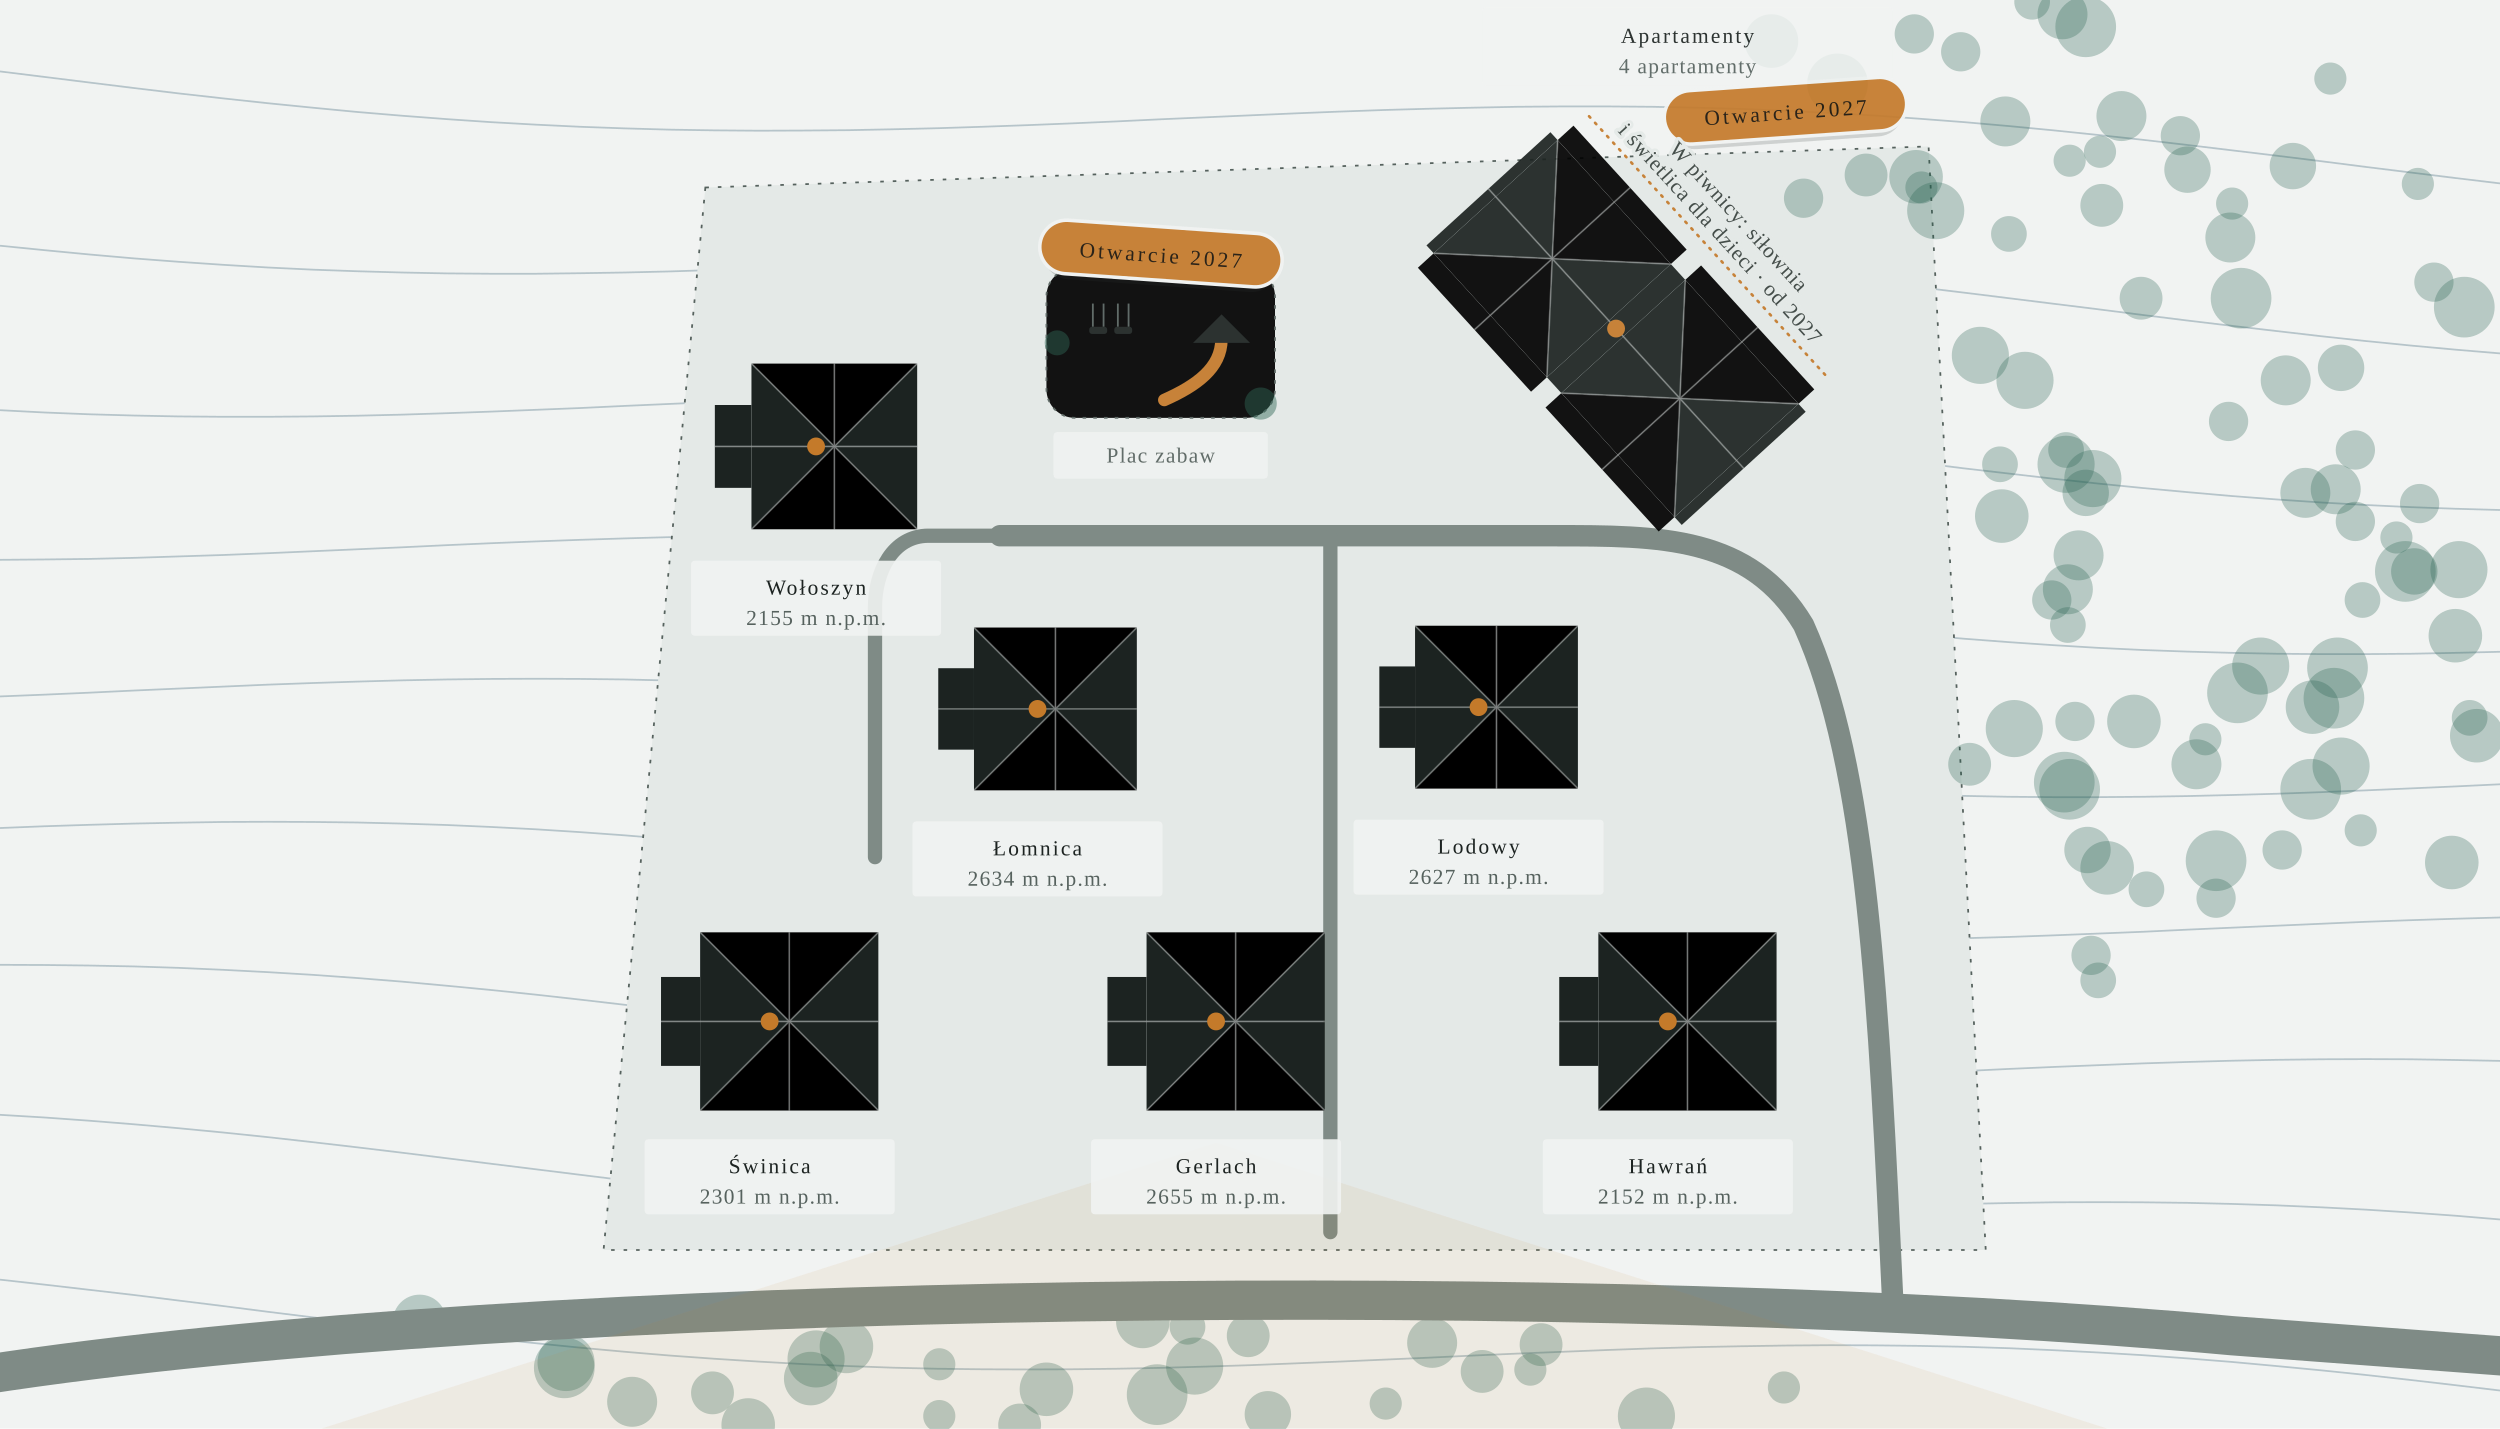
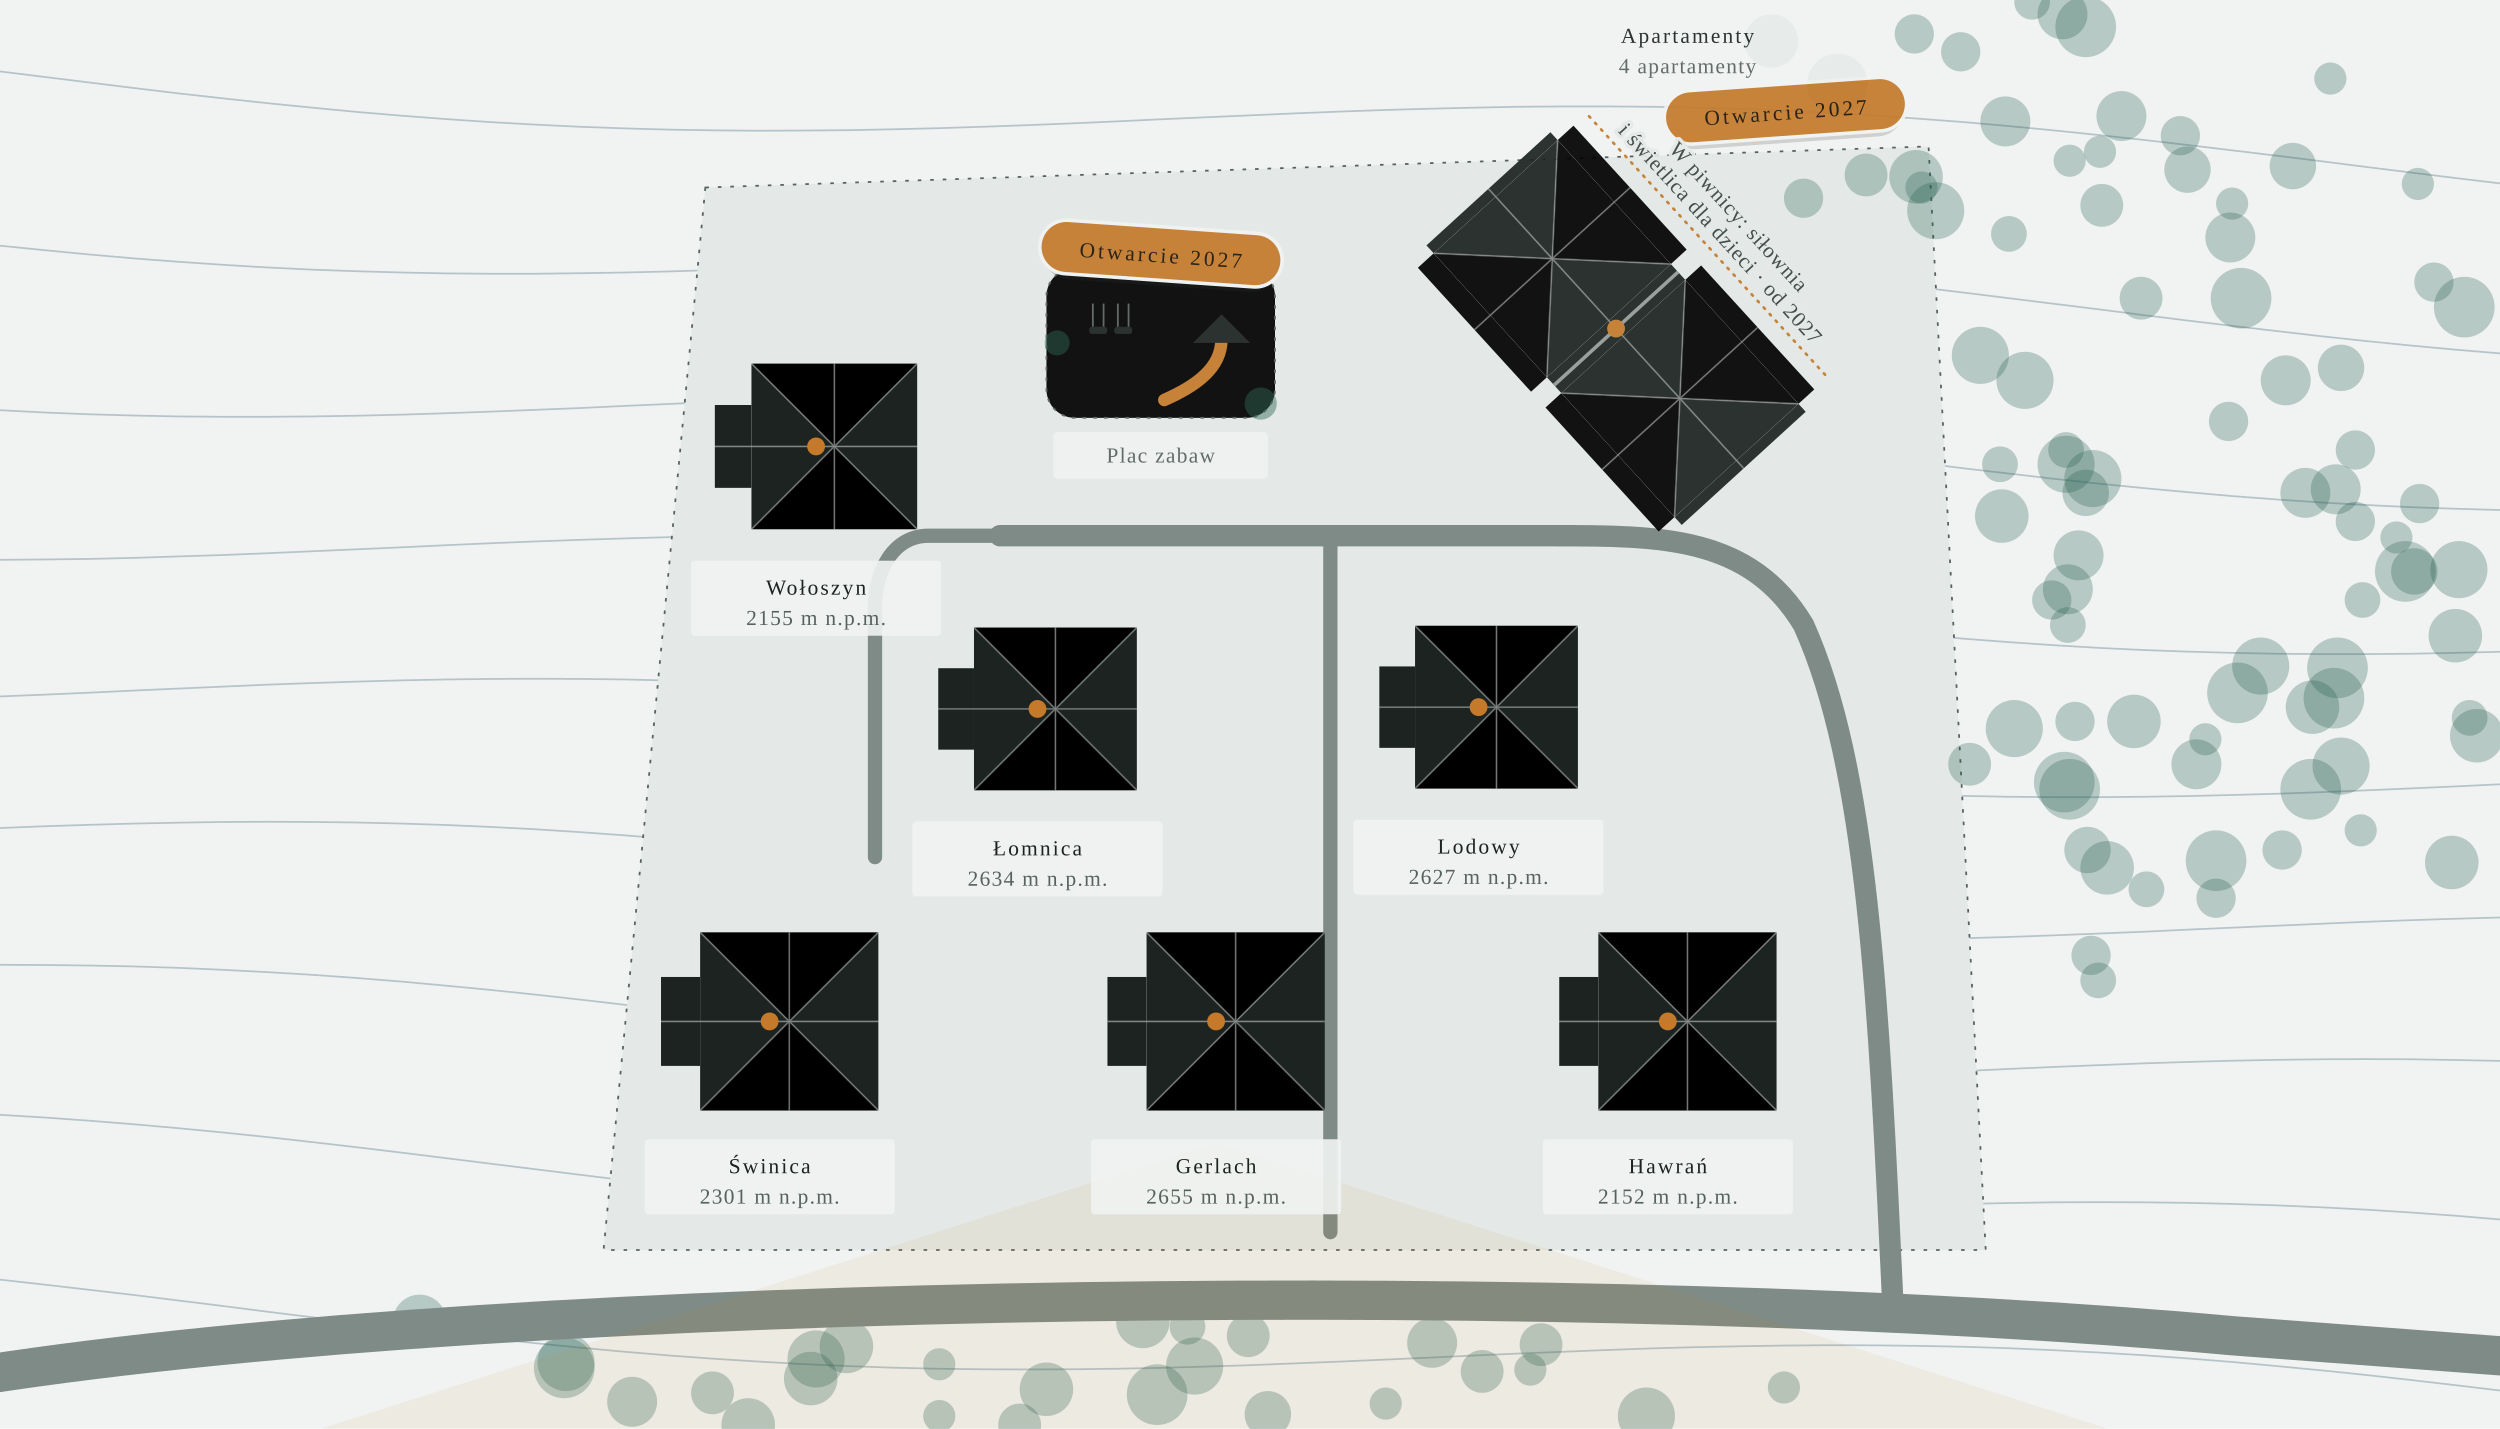
<svg xmlns="http://www.w3.org/2000/svg" viewBox="0 0 1400 800" role="img" aria-labelledby="g1-tytul">
-   <style>.teren{fill:var(--color-tlo,#f1f3f2)}.dzialka{fill:var(--color-tlo-2,#e4e9e7)}.poziomice path{fill:none;stroke:var(--color-poziomica,#6e8b98);stroke-width:1;opacity:.45;vector-effect:non-scaling-stroke}.droga{fill:none;stroke:var(--color-linia-mocna,#7f8b86);stroke-linecap:round;stroke-linejoin:round}.ogrodzenie{fill:none;stroke:var(--color-wyciszony,#56625e);stroke-width:1;stroke-dasharray:2 5;vector-effect:non-scaling-stroke}.las circle{fill:var(--color-swierk,#1f5c4a);opacity:.28}.stozek{fill:var(--color-bursztyn,#c47a2a);opacity:.08}.dach{fill:var(--color-atrament,#1c2321)}.dach-jasna{fill:color-mix(in srgb,var(--color-atrament,#1c2321) 70%,var(--color-tlo,#f1f3f2))}.dach-pol{fill:color-mix(in srgb,var(--color-atrament,#1c2321) 84%,var(--color-tlo,#f1f3f2))}.dach-ciemna{fill:color-mix(in srgb,var(--color-atrament,#1c2321) 92%,#000)}.kalenica{fill:none;stroke:var(--color-tlo-2,#e4e9e7);stroke-width:1;opacity:.35;vector-effect:non-scaling-stroke}.is-wkrotce{opacity:.92}.plac{fill:color-mix(in srgb,var(--color-bursztyn,#c47a2a) 18%,var(--color-tlo,#f1f3f2))}.plac-obrys{fill:none;stroke:var(--color-wyciszony,#56625e);stroke-width:1;stroke-dasharray:2 4;vector-effect:non-scaling-stroke}.plac-drewno{fill:none;stroke:color-mix(in srgb,var(--color-bursztyn,#c47a2a) 55%,var(--color-atrament,#1c2321));stroke-width:3;stroke-linecap:round}.plac-lancuch{fill:none;stroke:var(--color-wyciszony,#56625e);stroke-width:1;vector-effect:non-scaling-stroke}.plac-siedzisko{fill:var(--color-atrament,#1c2321)}.plac-drewno-pole{fill:color-mix(in srgb,var(--color-bursztyn,#c47a2a) 55%,var(--color-atrament,#1c2321))}.plac-zjezdzalnia{fill:none;stroke:var(--color-bursztyn,#c47a2a);stroke-width:7;stroke-linecap:round}.plac-piasek{fill:color-mix(in srgb,var(--color-bursztyn,#c47a2a) 35%,var(--color-tlo,#f1f3f2));stroke:color-mix(in srgb,var(--color-bursztyn,#c47a2a) 55%,var(--color-atrament,#1c2321));stroke-width:3}.plac-krzew{fill:var(--color-swierk,#1f5c4a);opacity:.45}.naklejka-tlo{fill:var(--color-bursztyn,#c47a2a);stroke:var(--color-tlo,#f1f3f2);stroke-width:2}.naklejka-cien{fill:var(--color-atrament,#1c2321);opacity:.18}.naklejka-tekst{font:700 12px var(--font-ui,sans-serif);letter-spacing:.14em;text-transform:uppercase;fill:#1a1208}.piwnica-tekst{font:500 11px var(--font-ui,sans-serif);letter-spacing:.04em;fill:var(--color-atrament-2,#37413d);paint-order:stroke;stroke:var(--color-tlo-2,#e4e9e7);stroke-width:4px;stroke-linejoin:round}.piwnica-linia{fill:none;stroke:var(--color-bursztyn,#c47a2a);stroke-width:1.5;stroke-dasharray:1 4;stroke-linecap:round;vector-effect:non-scaling-stroke}.en{display:none}:root[lang="en"] .naklejka .pl,:root[lang="en"] .piwnica .pl{display:none}:root[lang="en"] .naklejka .en,:root[lang="en"] .piwnica .en{display:inline}.nazwa{font:700 15px var(--font-tabliczka,Georgia,serif);letter-spacing:.1em;text-transform:uppercase;fill:var(--color-atrament,#1c2321)}.opis{font:500 12px var(--font-ui,sans-serif);letter-spacing:.06em;fill:var(--color-wyciszony,#56625e)}.znacznik{fill:var(--color-bursztyn,#c47a2a)}.etykieta-tlo{fill:var(--color-tlo,#f1f3f2);opacity:.9}</style>
+   <style>.teren{fill:var(--color-tlo,#f1f3f2)}.dzialka{fill:var(--color-tlo-2,#e4e9e7)}.poziomice path{fill:none;stroke:var(--color-poziomica,#6e8b98);stroke-width:1;opacity:.45;vector-effect:non-scaling-stroke}.droga{fill:none;stroke:var(--color-linia-mocna,#7f8b86);stroke-linecap:round;stroke-linejoin:round}.ogrodzenie{fill:none;stroke:var(--color-wyciszony,#56625e);stroke-width:1;stroke-dasharray:2 5;vector-effect:non-scaling-stroke}.las circle{fill:var(--color-swierk,#1f5c4a);opacity:.28}.stozek{fill:var(--color-bursztyn,#c47a2a);opacity:.08}.dach{fill:var(--color-atrament,#1c2321)}.dach-jasna{fill:color-mix(in srgb,var(--color-atrament,#1c2321) 70%,var(--color-tlo,#f1f3f2))}.dach-pol{fill:color-mix(in srgb,var(--color-atrament,#1c2321) 84%,var(--color-tlo,#f1f3f2))}.dach-ciemna{fill:color-mix(in srgb,var(--color-atrament,#1c2321) 92%,#000)}.kalenica{fill:none;stroke:var(--color-tlo-2,#e4e9e7);stroke-width:1;opacity:.35;vector-effect:non-scaling-stroke}.is-wkrotce{opacity:.92}.apt-strefa{fill:transparent;pointer-events:all;cursor:pointer}.apt-strefa:focus-visible{outline:none;stroke:var(--color-bursztyn,#c47a2a);stroke-width:2}.sciana-dzialowa{fill:none;stroke:var(--color-tlo-2,#e4e9e7);stroke-width:2;opacity:.6;vector-effect:non-scaling-stroke}.plac{fill:color-mix(in srgb,var(--color-bursztyn,#c47a2a) 18%,var(--color-tlo,#f1f3f2))}.plac-obrys{fill:none;stroke:var(--color-wyciszony,#56625e);stroke-width:1;stroke-dasharray:2 4;vector-effect:non-scaling-stroke}.plac-drewno{fill:none;stroke:color-mix(in srgb,var(--color-bursztyn,#c47a2a) 55%,var(--color-atrament,#1c2321));stroke-width:3;stroke-linecap:round}.plac-lancuch{fill:none;stroke:var(--color-wyciszony,#56625e);stroke-width:1;vector-effect:non-scaling-stroke}.plac-siedzisko{fill:var(--color-atrament,#1c2321)}.plac-drewno-pole{fill:color-mix(in srgb,var(--color-bursztyn,#c47a2a) 55%,var(--color-atrament,#1c2321))}.plac-zjezdzalnia{fill:none;stroke:var(--color-bursztyn,#c47a2a);stroke-width:7;stroke-linecap:round}.plac-piasek{fill:color-mix(in srgb,var(--color-bursztyn,#c47a2a) 35%,var(--color-tlo,#f1f3f2));stroke:color-mix(in srgb,var(--color-bursztyn,#c47a2a) 55%,var(--color-atrament,#1c2321));stroke-width:3}.plac-krzew{fill:var(--color-swierk,#1f5c4a);opacity:.45}.naklejka-tlo{fill:var(--color-bursztyn,#c47a2a);stroke:var(--color-tlo,#f1f3f2);stroke-width:2}.naklejka-cien{fill:var(--color-atrament,#1c2321);opacity:.18}.naklejka-tekst{font:700 12px var(--font-ui,sans-serif);letter-spacing:.14em;text-transform:uppercase;fill:#1a1208}.piwnica-tekst{font:500 11px var(--font-ui,sans-serif);letter-spacing:.04em;fill:var(--color-atrament-2,#37413d);paint-order:stroke;stroke:var(--color-tlo-2,#e4e9e7);stroke-width:4px;stroke-linejoin:round}.piwnica-linia{fill:none;stroke:var(--color-bursztyn,#c47a2a);stroke-width:1.5;stroke-dasharray:1 4;stroke-linecap:round;vector-effect:non-scaling-stroke}.en{display:none}:root[lang="en"] .naklejka .pl,:root[lang="en"] .piwnica .pl{display:none}:root[lang="en"] .naklejka .en,:root[lang="en"] .piwnica .en{display:inline}.nazwa{font:700 15px var(--font-tabliczka,Georgia,serif);letter-spacing:.1em;text-transform:uppercase;fill:var(--color-atrament,#1c2321)}.opis{font:500 12px var(--font-ui,sans-serif);letter-spacing:.06em;fill:var(--color-wyciszony,#56625e)}.znacznik{fill:var(--color-bursztyn,#c47a2a)}.etykieta-tlo{fill:var(--color-tlo,#f1f3f2);opacity:.9}</style>
  <rect class="teren" width="1400" height="800" />
  <g class="poziomice" id="warstwa-poziomice">
    <path d="M0,40.0 L25,43.1 L50,46.2 L75,49.3 L100,52.3 L125,55.1 L150,57.8 L175,60.3 L200,62.7 L225,64.8 L250,66.7 L275,68.4 L300,69.8 L325,71.0 L350,71.9 L375,72.6 L400,73.0 L425,73.2 L450,73.1 L475,72.9 L500,72.4 L525,71.8 L550,71.0 L575,70.1 L600,69.1 L625,68.0 L650,66.8 L675,65.7 L700,64.6 L725,63.5 L750,62.5 L775,61.6 L800,60.9 L825,60.3 L850,59.8 L875,59.6 L900,59.6 L925,59.8 L950,60.3 L975,61.0 L1000,62.0 L1025,63.3 L1050,64.7 L1075,66.5 L1100,68.4 L1125,70.6 L1150,73.0 L1175,75.6 L1200,78.3 L1225,81.2 L1250,84.2 L1275,87.2 L1300,90.3 L1325,93.5 L1350,96.6 L1375,99.7 L1400,102.7" />
    <path d="M0,137.6 L25,140.1 L50,142.5 L75,144.7 L100,146.6 L125,148.3 L150,149.8 L175,151.0 L200,151.9 L225,152.6 L250,153.1 L275,153.3 L300,153.3 L325,153.0 L350,152.6 L375,152.0 L400,151.2 L425,150.3 L450,149.3 L475,148.2 L500,147.1 L525,145.9 L550,144.8 L575,143.7 L600,142.7 L625,141.8 L650,141.1 L675,140.4 L700,140.0 L725,139.7 L750,139.7 L775,139.9 L800,140.4 L825,141.1 L850,142.0 L875,143.2 L900,144.7 L925,146.4 L950,148.3 L975,150.5 L1000,152.8 L1025,155.4 L1050,158.1 L1075,160.9 L1100,163.9 L1125,167.0 L1150,170.1 L1175,173.2 L1200,176.4 L1225,179.5 L1250,182.5 L1275,185.4 L1300,188.3 L1325,191.0 L1350,193.5 L1375,195.8 L1400,197.9" />
    <path d="M0,229.7 L25,231.0 L50,232.0 L75,232.7 L100,233.2 L125,233.4 L150,233.4 L175,233.2 L200,232.8 L225,232.2 L250,231.4 L275,230.5 L300,229.5 L325,228.5 L350,227.3 L375,226.2 L400,225.1 L425,224.0 L450,223.0 L475,222.1 L500,221.3 L525,220.6 L550,220.2 L575,219.9 L600,219.8 L625,220.0 L650,220.4 L675,221.1 L700,222.0 L725,223.2 L750,224.6 L775,226.3 L800,228.2 L825,230.3 L850,232.6 L875,235.2 L900,237.9 L925,240.7 L950,243.7 L975,246.7 L1000,249.8 L1025,253.0 L1050,256.1 L1075,259.2 L1100,262.3 L1125,265.2 L1150,268.1 L1175,270.8 L1200,273.3 L1225,275.6 L1250,277.8 L1275,279.7 L1300,281.4 L1325,282.8 L1350,284.0 L1375,284.9 L1400,285.6" />
    <path d="M0,313.5 L25,313.3 L50,313.0 L75,312.4 L100,311.6 L125,310.8 L150,309.8 L175,308.7 L200,307.6 L225,306.5 L250,305.3 L275,304.2 L300,303.2 L325,302.3 L350,301.5 L375,300.8 L400,300.3 L425,300.0 L450,299.9 L475,300.1 L500,300.5 L525,301.1 L550,302.0 L575,303.1 L600,304.5 L625,306.2 L650,308.1 L675,310.2 L700,312.5 L725,315.0 L750,317.7 L775,320.5 L800,323.4 L825,326.5 L850,329.6 L875,332.7 L900,335.8 L925,339.0 L950,342.0 L975,345.0 L1000,347.8 L1025,350.6 L1050,353.1 L1075,355.5 L1100,357.7 L1125,359.6 L1150,361.3 L1175,362.8 L1200,364.0 L1225,364.9 L1250,365.6 L1275,366.1 L1300,366.3 L1325,366.3 L1350,366.1 L1375,365.6 L1400,365.0" />
    <path d="M0,390.0 L25,389.0 L50,387.9 L75,386.7 L100,385.6 L125,384.5 L150,383.4 L175,382.5 L200,381.7 L225,381.0 L250,380.5 L275,380.2 L300,380.1 L325,380.2 L350,380.5 L375,381.1 L400,382.0 L425,383.1 L450,384.5 L475,386.1 L500,387.9 L525,390.0 L550,392.3 L575,394.8 L600,397.5 L625,400.3 L650,403.2 L675,406.2 L700,409.3 L725,412.4 L750,415.6 L775,418.7 L800,421.8 L825,424.8 L850,427.6 L875,430.4 L900,432.9 L925,435.3 L950,437.5 L975,439.5 L1000,441.2 L1025,442.7 L1050,444.0 L1075,445.0 L1100,445.7 L1125,446.2 L1150,446.4 L1175,446.4 L1200,446.2 L1225,445.8 L1250,445.2 L1275,444.5 L1300,443.6 L1325,442.6 L1350,441.5 L1375,440.4 L1400,439.2" />
    <path d="M0,463.7 L25,462.7 L50,461.9 L75,461.2 L100,460.7 L125,460.3 L150,460.2 L175,460.3 L200,460.6 L225,461.2 L250,462.0 L275,463.1 L300,464.4 L325,466.0 L350,467.8 L375,469.9 L400,472.1 L425,474.6 L450,477.2 L475,480.0 L500,483.0 L525,486.0 L550,489.1 L575,492.2 L600,495.3 L625,498.5 L650,501.5 L675,504.5 L700,507.4 L725,510.2 L750,512.8 L775,515.2 L800,517.4 L825,519.4 L850,521.2 L875,522.7 L900,524.0 L925,525.0 L950,525.7 L975,526.3 L1000,526.5 L1025,526.6 L1050,526.4 L1075,526.0 L1100,525.4 L1125,524.7 L1150,523.8 L1175,522.8 L1200,521.8 L1225,520.6 L1250,519.5 L1275,518.4 L1300,517.3 L1325,516.2 L1350,515.3 L1375,514.5 L1400,513.8" />
    <path d="M0,540.3 L25,540.4 L50,540.7 L75,541.2 L100,542.0 L125,543.1 L150,544.4 L175,545.9 L200,547.7 L225,549.7 L250,552.0 L275,554.4 L300,557.0 L325,559.8 L350,562.7 L375,565.7 L400,568.8 L425,571.9 L450,575.1 L475,578.2 L500,581.3 L525,584.3 L550,587.2 L575,590.0 L600,592.6 L625,595.0 L650,597.3 L675,599.3 L700,601.1 L725,602.6 L750,603.9 L775,605.0 L800,605.8 L825,606.3 L850,606.6 L875,606.7 L900,606.5 L925,606.2 L950,605.6 L975,604.9 L1000,604.0 L1025,603.1 L1050,602.0 L1075,600.9 L1100,599.8 L1125,598.6 L1150,597.5 L1175,596.5 L1200,595.5 L1225,594.7 L1250,594.0 L1275,593.5 L1300,593.2 L1325,593.1 L1350,593.2 L1375,593.6 L1400,594.1" />
    <path d="M0,624.3 L25,625.8 L50,627.6 L75,629.6 L100,631.8 L125,634.2 L150,636.8 L175,639.6 L200,642.5 L225,645.5 L250,648.6 L275,651.7 L300,654.8 L325,657.9 L350,661.0 L375,664.1 L400,667.0 L425,669.8 L450,672.4 L475,674.9 L500,677.1 L525,679.2 L550,681.0 L575,682.6 L600,683.9 L625,685.0 L650,685.8 L675,686.4 L700,686.7 L725,686.8 L750,686.7 L775,686.3 L800,685.8 L825,685.1 L850,684.3 L875,683.3 L900,682.3 L925,681.2 L950,680.0 L975,678.9 L1000,677.8 L1025,676.7 L1050,675.8 L1075,674.9 L1100,674.2 L1125,673.7 L1150,673.3 L1175,673.2 L1200,673.3 L1225,673.6 L1250,674.2 L1275,675.0 L1300,676.1 L1325,677.4 L1350,679.0 L1375,680.8 L1400,682.9" />
    <path d="M0,716.6 L25,719.4 L50,722.3 L75,725.2 L100,728.3 L125,731.4 L150,734.6 L175,737.7 L200,740.8 L225,743.8 L250,746.7 L275,749.6 L300,752.2 L325,754.7 L350,757.0 L375,759.1 L400,760.9 L425,762.5 L450,763.9 L475,765.0 L500,765.9 L525,766.5 L550,766.8 L575,766.9 L600,766.8 L625,766.5 L650,766.0 L675,765.3 L700,764.5 L725,763.5 L750,762.5 L775,761.4 L800,760.3 L825,759.1 L850,758.0 L875,757.0 L900,756.0 L925,755.1 L950,754.4 L975,753.9 L1000,753.5 L1025,753.3 L1050,753.4 L1075,753.7 L1100,754.2 L1125,755.0 L1150,756.1 L1175,757.4 L1200,758.9 L1225,760.7 L1250,762.7 L1275,765.0 L1300,767.4 L1325,770.0 L1350,772.8 L1375,775.7 L1400,778.7" />
  </g>
  <g id="warstwa-dzialka">
    <path class="dzialka" d="M395,105 L1080,82 L1112,700 L338,700 Z" />
    <path class="ogrodzenie" d="M395,105 L1080,82 L1112,700 L338,700 Z" />
  </g>
  <g class="las" id="warstwa-las">
    <circle cx="1134" cy="213" r="16" />
    <circle cx="1266" cy="373" r="16" />
    <circle cx="1176" cy="85" r="9" />
    <circle cx="1308" cy="274" r="14" />
    <circle cx="1355" cy="282" r="11" />
    <circle cx="1195" cy="404" r="15" />
    <circle cx="1363" cy="158" r="11" />
    <circle cx="1123" cy="68" r="14" />
    <circle cx="1291" cy="276" r="14" />
    <circle cx="1235" cy="414" r="9" />
    <circle cx="1311" cy="206" r="13" />
    <circle cx="1347" cy="320" r="17" />
    <circle cx="1323" cy="336" r="10" />
    <circle cx="1295" cy="396" r="15" />
    <circle cx="1307" cy="391" r="17" />
    <circle cx="1172" cy="268" r="16" />
    <circle cx="1342" cy="301" r="9" />
    <circle cx="1157" cy="260" r="16" />
    <circle cx="1125" cy="131" r="10" />
    <circle cx="1164" cy="311" r="14" />
    <circle cx="1225" cy="95" r="13" />
    <circle cx="1311" cy="429" r="16" />
    <circle cx="1175" cy="549" r="10" />
    <circle cx="1158" cy="330" r="14" />
    <circle cx="1284" cy="93" r="13" />
    <circle cx="1305" cy="44" r="9" />
    <circle cx="1169" cy="476" r="13" />
    <circle cx="1322" cy="465" r="9" />
    <circle cx="1188" cy="65" r="14" />
    <circle cx="1387" cy="412" r="15" />
    <circle cx="1249" cy="133" r="14" />
    <circle cx="1121" cy="289" r="15" />
    <circle cx="1159" cy="442" r="17" />
    <circle cx="1177" cy="115" r="12" />
    <circle cx="1278" cy="476" r="11" />
    <circle cx="1354" cy="103" r="9" />
    <circle cx="1109" cy="199" r="16" />
    <circle cx="1162" cy="404" r="11" />
    <circle cx="1103" cy="428" r="12" />
    <circle cx="1168" cy="276" r="13" />
    <circle cx="1280" cy="213" r="14" />
    <circle cx="1375" cy="356" r="15" />
    <circle cx="1171" cy="535" r="11" />
    <circle cx="1241" cy="482" r="17" />
    <circle cx="1248" cy="236" r="11" />
    <circle cx="1373" cy="483" r="15" />
    <circle cx="1309" cy="374" r="17" />
    <circle cx="1253" cy="388" r="17" />
    <circle cx="1319" cy="292" r="11" />
    <circle cx="1159" cy="90" r="9" />
    <circle cx="1157" cy="252" r="10" />
    <circle cx="1352" cy="320" r="13" />
    <circle cx="1383" cy="402" r="10" />
    <circle cx="1255" cy="167" r="17" />
    <circle cx="1230" cy="428" r="14" />
    <circle cx="1156" cy="438" r="17" />
    <circle cx="1380" cy="172" r="17" />
    <circle cx="1319" cy="252" r="11" />
    <circle cx="1120" cy="260" r="10" />
    <circle cx="1241" cy="503" r="11" />
    <circle cx="1149" cy="336" r="11" />
    <circle cx="1158" cy="350" r="10" />
    <circle cx="1128" cy="408" r="16" />
    <circle cx="1221" cy="76" r="11" />
    <circle cx="1294" cy="442" r="17" />
    <circle cx="1377" cy="319" r="16" />
    <circle cx="1250" cy="114" r="9" />
    <circle cx="1180" cy="486" r="15" />
    <circle cx="1202" cy="498" r="10" />
    <circle cx="1199" cy="167" r="12" />
    <circle cx="830" cy="768" r="12" />
    <circle cx="999" cy="777" r="9" />
    <circle cx="648" cy="781" r="17" />
    <circle cx="586" cy="778" r="15" />
    <circle cx="922" cy="793" r="16" />
    <circle cx="316" cy="766" r="17" />
    <circle cx="454" cy="772" r="15" />
    <circle cx="399" cy="780" r="12" />
    <circle cx="776" cy="786" r="9" />
    <circle cx="571" cy="798" r="12" />
    <circle cx="526" cy="764" r="9" />
    <circle cx="640" cy="740" r="15" />
    <circle cx="235" cy="740" r="15" />
    <circle cx="710" cy="792" r="13" />
    <circle cx="665" cy="743" r="10" />
    <circle cx="317" cy="763" r="16" />
    <circle cx="354" cy="785" r="14" />
    <circle cx="863" cy="753" r="12" />
    <circle cx="526" cy="793" r="9" />
    <circle cx="457" cy="761" r="16" />
    <circle cx="419" cy="798" r="15" />
    <circle cx="669" cy="765" r="16" />
    <circle cx="699" cy="748" r="12" />
    <circle cx="474" cy="754" r="15" />
    <circle cx="857" cy="767" r="9" />
    <circle cx="802" cy="752" r="14" />
    <circle cx="1072" cy="19" r="11" />
    <circle cx="1084" cy="118" r="16" />
    <circle cx="1045" cy="98" r="12" />
    <circle cx="1098" cy="29" r="11" />
    <circle cx="1029" cy="47" r="17" />
    <circle cx="1010" cy="111" r="11" />
    <circle cx="1076" cy="105" r="9" />
    <circle cx="1155" cy="8" r="14" />
    <circle cx="1168" cy="15" r="17" />
    <circle cx="1073" cy="99" r="15" />
    <circle cx="992" cy="23" r="15" />
    <circle cx="1138" cy="1" r="10" />
  </g>
  <g id="warstwa-drogi">
    <path class="droga" stroke-width="22" d="M-10,770 C300,722 900,716 1250,748 L1410,760" />
    <path class="droga" stroke-width="12" d="M1060,730 C1052,560 1046,430 1010,350 C980,300 930,300 870,300 L560,300" />
    <path class="droga" stroke-width="8" d="M745,300 L745,690 M560,300 L520,300 C500,300 490,320 490,340 L490,480" />
  </g>
  <g id="warstwa-widok">
    <path class="stozek" d="M681,640 L180,800 L1180,800 Z" />
  </g>
  <g id="budynki">
    <g id="b-dom-woloszyn" class="budynek" data-nazwa="Wołoszyn" data-szczyt-m="2155" tabindex="0" role="button" aria-label="Domek Wołoszyn">
      <g transform="translate(467.2168 250) rotate(0)">
        <path class="dach dach-pol" d="M-66.9,-23.2 L-46.4,-23.2 L-46.4,0.0 L-66.9,0.0 Z" />
        <path class="dach" d="M-66.9,0.0 L-46.4,0.0 L-46.4,23.2 L-66.9,23.2 Z" />
        <path class="dach-jasna" d="M0.0,0.0 L0.0,-46.4 L-46.4,-46.4 Z" />
        <path class="dach-ciemna" d="M0.0,0.0 L0.0,-46.4 L46.4,-46.4 Z" />
        <path class="dach dach-pol" d="M0.0,0.0 L46.4,0.0 L46.4,-46.4 Z" />
        <path class="dach" d="M0.0,0.0 L46.4,0.0 L46.4,46.4 Z" />
        <path class="dach-ciemna" d="M0.0,0.0 L0.0,46.4 L46.4,46.4 Z" />
        <path class="dach-jasna" d="M0.0,0.0 L0.0,46.4 L-46.4,46.4 Z" />
        <path class="dach" d="M0.0,0.0 L-46.4,0.0 L-46.4,46.4 Z" />
        <path class="dach dach-pol" d="M0.0,0.0 L-46.4,0.0 L-46.4,-46.4 Z" />
        <path class="kalenica" d="M0,-46.44 L0,46.44 M-46.44,0 L46.44,0 M-46.44,-46.44 L46.44,46.44 M46.44,-46.44 L-46.44,46.44 M-66.874,0 L-46.44,0" />
      </g>
      <circle class="znacznik" cx="457" cy="250" r="5" />
      <rect class="etykieta-tlo" x="387" y="314.0" width="140" height="42" rx="2" />
      <text class="nazwa" x="457" y="333.0" text-anchor="middle">Wołoszyn</text>
      <text class="opis" x="457" y="350.0" text-anchor="middle">2155 m n.p.m.</text>
    </g>
    <g id="b-dom-lomnica" class="budynek" data-nazwa="Łomnica" data-szczyt-m="2634" tabindex="0" role="button" aria-label="Domek Łomnica">
      <g transform="translate(591.0276 397) rotate(0)">
        <path class="dach dach-pol" d="M-65.6,-22.8 L-45.6,-22.8 L-45.6,0.0 L-65.6,0.0 Z" />
        <path class="dach" d="M-65.6,0.0 L-45.6,0.0 L-45.6,22.8 L-65.6,22.8 Z" />
        <path class="dach-jasna" d="M0.0,0.0 L0.0,-45.6 L-45.6,-45.6 Z" />
        <path class="dach-ciemna" d="M0.0,0.0 L0.0,-45.6 L45.6,-45.6 Z" />
        <path class="dach dach-pol" d="M0.0,0.0 L45.6,0.0 L45.6,-45.6 Z" />
        <path class="dach" d="M0.0,0.0 L45.6,0.0 L45.6,45.6 Z" />
        <path class="dach-ciemna" d="M0.0,0.0 L0.0,45.6 L45.6,45.6 Z" />
        <path class="dach-jasna" d="M0.0,0.0 L0.0,45.6 L-45.6,45.6 Z" />
        <path class="dach" d="M0.0,0.0 L-45.6,0.0 L-45.6,45.6 Z" />
        <path class="dach dach-pol" d="M0.0,0.0 L-45.6,0.0 L-45.6,-45.6 Z" />
        <path class="kalenica" d="M0,-45.58 L0,45.58 M-45.58,0 L45.58,0 M-45.58,-45.58 L45.58,45.58 M45.58,-45.58 L-45.58,45.58 M-65.635,0 L-45.58,0" />
      </g>
      <circle class="znacznik" cx="581" cy="397" r="5" />
      <rect class="etykieta-tlo" x="511" y="460.0" width="140" height="42" rx="2" />
      <text class="nazwa" x="581" y="479.0" text-anchor="middle">Łomnica</text>
      <text class="opis" x="581" y="496.0" text-anchor="middle">2634 m n.p.m.</text>
    </g>
    <g id="b-dom-lodowy" class="budynek" data-nazwa="Lodowy" data-szczyt-m="2627" tabindex="0" role="button" aria-label="Domek Lodowy">
      <g transform="translate(838.0276 396) rotate(0)">
        <path class="dach dach-pol" d="M-65.6,-22.8 L-45.6,-22.8 L-45.6,0.0 L-65.6,0.0 Z" />
        <path class="dach" d="M-65.6,0.0 L-45.6,0.0 L-45.6,22.8 L-65.6,22.8 Z" />
        <path class="dach-jasna" d="M0.0,0.0 L0.0,-45.6 L-45.6,-45.6 Z" />
        <path class="dach-ciemna" d="M0.0,0.0 L0.0,-45.6 L45.6,-45.6 Z" />
        <path class="dach dach-pol" d="M0.0,0.0 L45.6,0.0 L45.6,-45.6 Z" />
        <path class="dach" d="M0.0,0.0 L45.6,0.0 L45.6,45.6 Z" />
        <path class="dach-ciemna" d="M0.0,0.0 L0.0,45.6 L45.6,45.6 Z" />
        <path class="dach-jasna" d="M0.0,0.0 L0.0,45.6 L-45.6,45.6 Z" />
        <path class="dach" d="M0.0,0.0 L-45.6,0.0 L-45.6,45.6 Z" />
        <path class="dach dach-pol" d="M0.0,0.0 L-45.6,0.0 L-45.6,-45.6 Z" />
        <path class="kalenica" d="M0,-45.58 L0,45.58 M-45.58,0 L45.58,0 M-45.58,-45.58 L45.58,45.58 M45.58,-45.58 L-45.58,45.58 M-65.635,0 L-45.58,0" />
      </g>
      <circle class="znacznik" cx="828" cy="396" r="5" />
      <rect class="etykieta-tlo" x="758" y="459.0" width="140" height="42" rx="2" />
      <text class="nazwa" x="828" y="478.0" text-anchor="middle">Lodowy</text>
      <text class="opis" x="828" y="495.0" text-anchor="middle">2627 m n.p.m.</text>
    </g>
    <g id="b-dom-swinica" class="budynek" data-nazwa="Świnica" data-szczyt-m="2301" tabindex="0" role="button" aria-label="Domek Świnica">
      <g transform="translate(441.9736 572) rotate(0)">
        <path class="dach dach-pol" d="M-71.8,-24.9 L-49.9,-24.9 L-49.9,0.0 L-71.8,0.0 Z" />
        <path class="dach" d="M-71.8,0.0 L-49.9,0.0 L-49.9,24.9 L-71.8,24.9 Z" />
        <path class="dach-jasna" d="M0.0,0.0 L0.0,-49.9 L-49.9,-49.9 Z" />
        <path class="dach-ciemna" d="M0.0,0.0 L0.0,-49.9 L49.9,-49.9 Z" />
        <path class="dach dach-pol" d="M0.0,0.0 L49.9,0.0 L49.9,-49.9 Z" />
        <path class="dach" d="M0.0,0.0 L49.9,0.0 L49.9,49.9 Z" />
        <path class="dach-ciemna" d="M0.0,0.0 L0.0,49.9 L49.9,49.9 Z" />
        <path class="dach-jasna" d="M0.0,0.0 L0.0,49.9 L-49.9,49.9 Z" />
        <path class="dach" d="M0.0,0.0 L-49.9,0.0 L-49.9,49.9 Z" />
        <path class="dach dach-pol" d="M0.0,0.0 L-49.9,0.0 L-49.9,-49.9 Z" />
        <path class="kalenica" d="M0,-49.88 L0,49.88 M-49.88,0 L49.88,0 M-49.88,-49.88 L49.88,49.88 M49.88,-49.88 L-49.88,49.88 M-71.827,0 L-49.88,0" />
      </g>
      <circle class="znacznik" cx="431" cy="572" r="5" />
      <rect class="etykieta-tlo" x="361" y="638.0" width="140" height="42" rx="2" />
      <text class="nazwa" x="431" y="657.0" text-anchor="middle">Świnica</text>
      <text class="opis" x="431" y="674.0" text-anchor="middle">2301 m n.p.m.</text>
    </g>
    <g id="b-dom-gerlach" class="budynek" data-nazwa="Gerlach" data-szczyt-m="2655" tabindex="0" role="button" aria-label="Domek Gerlach">
      <g transform="translate(691.9736 572) rotate(0)">
        <path class="dach dach-pol" d="M-71.8,-24.9 L-49.9,-24.9 L-49.9,0.0 L-71.8,0.0 Z" />
        <path class="dach" d="M-71.8,0.0 L-49.9,0.0 L-49.9,24.9 L-71.8,24.9 Z" />
        <path class="dach-jasna" d="M0.0,0.0 L0.0,-49.9 L-49.9,-49.9 Z" />
        <path class="dach-ciemna" d="M0.0,0.0 L0.0,-49.9 L49.9,-49.9 Z" />
        <path class="dach dach-pol" d="M0.0,0.0 L49.9,0.0 L49.9,-49.9 Z" />
        <path class="dach" d="M0.0,0.0 L49.9,0.0 L49.9,49.9 Z" />
        <path class="dach-ciemna" d="M0.0,0.0 L0.0,49.9 L49.9,49.9 Z" />
        <path class="dach-jasna" d="M0.0,0.0 L0.0,49.9 L-49.9,49.9 Z" />
        <path class="dach" d="M0.0,0.0 L-49.9,0.0 L-49.9,49.9 Z" />
        <path class="dach dach-pol" d="M0.0,0.0 L-49.9,0.0 L-49.9,-49.9 Z" />
        <path class="kalenica" d="M0,-49.88 L0,49.88 M-49.88,0 L49.88,0 M-49.88,-49.88 L49.88,49.88 M49.88,-49.88 L-49.88,49.88 M-71.827,0 L-49.88,0" />
      </g>
      <circle class="znacznik" cx="681" cy="572" r="5" />
      <rect class="etykieta-tlo" x="611" y="638.0" width="140" height="42" rx="2" />
      <text class="nazwa" x="681" y="657.0" text-anchor="middle">Gerlach</text>
      <text class="opis" x="681" y="674.0" text-anchor="middle">2655 m n.p.m.</text>
    </g>
    <g id="b-dom-hawran" class="budynek" data-nazwa="Hawrań" data-szczyt-m="2152" tabindex="0" role="button" aria-label="Domek Hawrań">
      <g transform="translate(944.9736 572) rotate(0)">
        <path class="dach dach-pol" d="M-71.8,-24.9 L-49.9,-24.9 L-49.9,0.0 L-71.8,0.0 Z" />
        <path class="dach" d="M-71.8,0.0 L-49.9,0.0 L-49.9,24.9 L-71.8,24.9 Z" />
        <path class="dach-jasna" d="M0.0,0.0 L0.0,-49.9 L-49.9,-49.9 Z" />
        <path class="dach-ciemna" d="M0.0,0.0 L0.0,-49.9 L49.9,-49.9 Z" />
        <path class="dach dach-pol" d="M0.0,0.0 L49.9,0.0 L49.9,-49.9 Z" />
        <path class="dach" d="M0.0,0.0 L49.9,0.0 L49.9,49.9 Z" />
        <path class="dach-ciemna" d="M0.0,0.0 L0.0,49.9 L49.9,49.9 Z" />
        <path class="dach-jasna" d="M0.0,0.0 L0.0,49.9 L-49.9,49.9 Z" />
        <path class="dach" d="M0.0,0.0 L-49.9,0.0 L-49.9,49.9 Z" />
        <path class="dach dach-pol" d="M0.0,0.0 L-49.9,0.0 L-49.9,-49.9 Z" />
        <path class="kalenica" d="M0,-49.88 L0,49.88 M-49.88,0 L49.88,0 M-49.88,-49.88 L49.88,49.88 M49.88,-49.88 L-49.88,49.88 M-71.827,0 L-49.88,0" />
      </g>
      <circle class="znacznik" cx="934" cy="572" r="5" />
      <rect class="etykieta-tlo" x="864" y="638.0" width="140" height="42" rx="2" />
      <text class="nazwa" x="934" y="657.0" text-anchor="middle">Hawrań</text>
      <text class="opis" x="934" y="674.0" text-anchor="middle">2152 m n.p.m.</text>
    </g>
-     <g id="b-apartamenty" class="budynek is-wkrotce" data-otwarcie="2027-04" data-apartamenty="Czerwone Wierchy,Kominiarski Wierch,Giewont,Ciemniak" tabindex="0" role="button" aria-label="Apartamenty: w górnej części Czerwone Wierchy i Kominiarski Wierch, w dolnej Giewont i Ciemniak, otwarcie wiosną 2027">
+     <g id="b-apartamenty" class="budynek is-wkrotce" data-otwarcie="2027-04" data-apartamenty="Czerwone Wierchy,Kominiarski Wierch,Giewont,Ciemniak" aria-label="Apartamenty: w górnej części Czerwone Wierchy i Kominiarski Wierch, w dolnej Giewont i Ciemniak, otwarcie wiosną 2027">
      <g transform="translate(905 184) rotate(47.6)">
        <path class="dach" d="M-106.0,-47.0 L-100.0,-47.0 L-100.0,0.0 L-106.0,0.0 Z" />
        <path class="dach dach-pol" d="M-106.0,0.0 L-100.0,0.0 L-100.0,47.0 L-106.0,47.0 Z" />
        <path class="dach" d="M-6.0,-47.0 L6.0,-47.0 L6.0,0.0 L-6.0,0.0 Z" />
        <path class="dach dach-pol" d="M-6.0,0.0 L6.0,0.0 L6.0,47.0 L-6.0,47.0 Z" />
        <path class="dach" d="M100.0,-47.0 L106.0,-47.0 L106.0,0.0 L100.0,0.0 Z" />
        <path class="dach dach-pol" d="M100.0,0.0 L106.0,0.0 L106.0,47.0 L100.0,47.0 Z" />
        <path class="dach-jasna" d="M-100.0,-47.0 L-53.0,-47.0 L-53.0,-59.0 L-100.0,-59.0 Z" />
        <path class="dach-ciemna" d="M-53.0,-47.0 L-6.0,-47.0 L-6.0,-59.0 L-53.0,-59.0 Z" />
        <path class="dach-jasna" d="M-100.0,47.0 L-53.0,47.0 L-53.0,59.0 L-100.0,59.0 Z" />
        <path class="dach-ciemna" d="M-53.0,47.0 L-6.0,47.0 L-6.0,59.0 L-53.0,59.0 Z" />
        <path class="dach-jasna" d="M-53.0,0.0 L-53.0,-47.0 L-100.0,-47.0 Z" />
        <path class="dach-ciemna" d="M-53.0,0.0 L-53.0,-47.0 L-6.0,-47.0 Z" />
        <path class="dach" d="M-53.0,0.0 L-6.0,0.0 L-6.0,-47.0 Z" />
        <path class="dach dach-pol" d="M-53.0,0.0 L-6.0,0.0 L-6.0,47.0 Z" />
        <path class="dach-ciemna" d="M-53.0,0.0 L-53.0,47.0 L-6.0,47.0 Z" />
        <path class="dach-jasna" d="M-53.0,0.0 L-53.0,47.0 L-100.0,47.0 Z" />
        <path class="dach dach-pol" d="M-53.0,0.0 L-100.0,0.0 L-100.0,47.0 Z" />
        <path class="dach" d="M-53.0,0.0 L-100.0,0.0 L-100.0,-47.0 Z" />
        <path class="dach-jasna" d="M6.0,-47.0 L53.0,-47.0 L53.0,-59.0 L6.0,-59.0 Z" />
        <path class="dach-ciemna" d="M53.0,-47.0 L100.0,-47.0 L100.0,-59.0 L53.0,-59.0 Z" />
        <path class="dach-jasna" d="M6.0,47.0 L53.0,47.0 L53.0,59.0 L6.0,59.0 Z" />
        <path class="dach-ciemna" d="M53.0,47.0 L100.0,47.0 L100.0,59.0 L53.0,59.0 Z" />
        <path class="dach-jasna" d="M53.0,0.0 L53.0,-47.0 L6.0,-47.0 Z" />
        <path class="dach-ciemna" d="M53.0,0.0 L53.0,-47.0 L100.0,-47.0 Z" />
        <path class="dach" d="M53.0,0.0 L100.0,0.0 L100.0,-47.0 Z" />
        <path class="dach dach-pol" d="M53.0,0.0 L100.0,0.0 L100.0,47.0 Z" />
        <path class="dach-ciemna" d="M53.0,0.0 L53.0,47.0 L100.0,47.0 Z" />
        <path class="dach-jasna" d="M53.0,0.0 L53.0,47.0 L6.0,47.0 Z" />
        <path class="dach dach-pol" d="M53.0,0.0 L6.0,0.0 L6.0,47.0 Z" />
        <path class="dach" d="M53.0,0.0 L6.0,0.0 L6.0,-47.0 Z" />
        <path class="kalenica" d="M-106.0,0 L106.0,0 M-53.0,-59.0 L-53.0,59.0 M-100.0,-47.0 L-6.0,47.0 M-6.0,-47.0 L-100.0,47.0 M53.0,-59.0 L53.0,59.0 M6.0,-47.0 L100.0,47.0 M100.0,-47.0 L6.0,47.0" />
      </g>
+       <g transform="translate(905 184) rotate(47.6)">
+         <path class="sciana-dzialowa" d="M0,-47.0 L0,47.0" />
+         <path id="b-apt-czerwone-wierchy" class="apt-strefa" data-nazwa="Czerwone Wierchy" tabindex="0" role="button" aria-label="Apartament Czerwone Wierchy, otwarcie wiosną 2027" d="M-106.0,0 L0,0 L0,59.0 L-106.0,59.0 Z" />
+         <path id="b-apt-kominiarski-wierch" class="apt-strefa" data-nazwa="Kominiarski Wierch" tabindex="0" role="button" aria-label="Apartament Kominiarski Wierch, otwarcie wiosną 2027" d="M-106.0,-59.0 L0,-59.0 L0,0 L-106.0,0 Z" />
+         <path id="b-apt-giewont" class="apt-strefa" data-nazwa="Giewont" tabindex="0" role="button" aria-label="Apartament Giewont, otwarcie wiosną 2027" d="M0,0 L106.0,0 L106.0,59.0 L0,59.0 Z" />
+         <path id="b-apt-ciemniak" class="apt-strefa" data-nazwa="Ciemniak" tabindex="0" role="button" aria-label="Apartament Ciemniak, otwarcie wiosną 2027" d="M0,-59.0 L106.0,-59.0 L106.0,0 L0,0 Z" />
+       </g>
      <circle class="znacznik" cx="905" cy="184" r="5" />
      <rect class="etykieta-tlo" x="830" y="4" width="230" height="44" rx="2" />
      <text class="nazwa" x="945" y="24" text-anchor="middle">Apartamenty</text>
      <text class="opis" x="945" y="41" text-anchor="middle">4 apartamenty</text>
      <g class="naklejka" transform="translate(1000 64) rotate(-4)">
        <rect class="naklejka-cien" x="-66" y="-14" width="132" height="30" rx="15" />
        <rect class="naklejka-tlo" x="-68" y="-17" width="136" height="30" rx="15" />
        <text class="naklejka-tekst pl" x="0" y="3" text-anchor="middle">Otwarcie 2027</text>
        <text class="naklejka-tekst en" x="0" y="3" text-anchor="middle">Opening 2027</text>
      </g>
      <g class="piwnica" transform="translate(905 184) rotate(47.6) translate(0 -73.0)">
        <path class="piwnica-linia" d="M-98.0,4 L98.0,4" />
        <text class="piwnica-tekst pl" x="0" y="-16" text-anchor="middle">W piwnicy: siłownia</text>
        <text class="piwnica-tekst pl" x="0" y="-2" text-anchor="middle">i świetlica dla dzieci · od 2027</text>
        <text class="piwnica-tekst en" x="0" y="-16" text-anchor="middle">Basement: gym</text>
        <text class="piwnica-tekst en" x="0" y="-2" text-anchor="middle">and kids’ playroom · from 2027</text>
      </g>
    </g>
    <g id="b-plac-zabaw" class="obiekt is-wkrotce" data-otwarcie="2027" aria-label="Plac zabaw dla dzieci, otwarcie 2027">
      <rect class="plac" x="586.0" y="150.0" width="128" height="84" rx="16" />
      <rect class="plac-obrys" x="586.0" y="150.0" width="128" height="84" rx="16" />
      <path class="plac-drewno" d="M600.0,170.0 L644.0,170.0 M600.0,163.0 L600.0,177.0 M644.0,163.0 L644.0,177.0" />
      <path class="plac-lancuch" d="M612.0,170.0 L612.0,183.0 M618.0,170.0 L618.0,183.0 M626.0,170.0 L626.0,183.0 M632.0,170.0 L632.0,183.0" />
      <rect class="plac-siedzisko" x="610.0" y="183.0" width="10" height="4" rx="1.5" />
      <rect class="plac-siedzisko" x="624.0" y="183.0" width="10" height="4" rx="1.5" />
      <path class="plac-zjezdzalnia" d="M684.0,190.0 C684.0,206.0 670.0,216.0 652.0,224.0" />
      <rect class="plac-drewno-pole" x="670.0" y="162.0" width="28" height="28" rx="2" />
      <path class="dach-jasna" d="M668.0,160.0 L700.0,160.0 L684.0,176.0 Z" />
      <path class="dach-ciemna" d="M700.0,160.0 L700.0,192.0 L684.0,176.0 Z" />
      <path class="dach" d="M700.0,192.0 L668.0,192.0 L684.0,176.0 Z" />
      <path class="dach-jasna" d="M668.0,192.0 L668.0,160.0 L684.0,176.0 Z" />
      <rect class="plac-piasek" x="600.0" y="198.0" width="30" height="24" rx="3" />
      <circle class="plac-krzew" cx="706.0" cy="226.0" r="9" />
      <circle class="plac-krzew" cx="592.0" cy="192.0" r="7" />
      <rect class="etykieta-tlo" x="590" y="242.0" width="120" height="26" rx="2" />
      <text class="opis" x="650" y="259.0" text-anchor="middle">Plac zabaw</text>
      <g class="naklejka" transform="translate(650 144.0) rotate(4)">
        <rect class="naklejka-cien" x="-66" y="-14" width="132" height="30" rx="15" />
        <rect class="naklejka-tlo" x="-68" y="-17" width="136" height="30" rx="15" />
        <text class="naklejka-tekst pl" x="0" y="3" text-anchor="middle">Otwarcie 2027</text>
        <text class="naklejka-tekst en" x="0" y="3" text-anchor="middle">Opening 2027</text>
      </g>
    </g>
  </g>
</svg>
